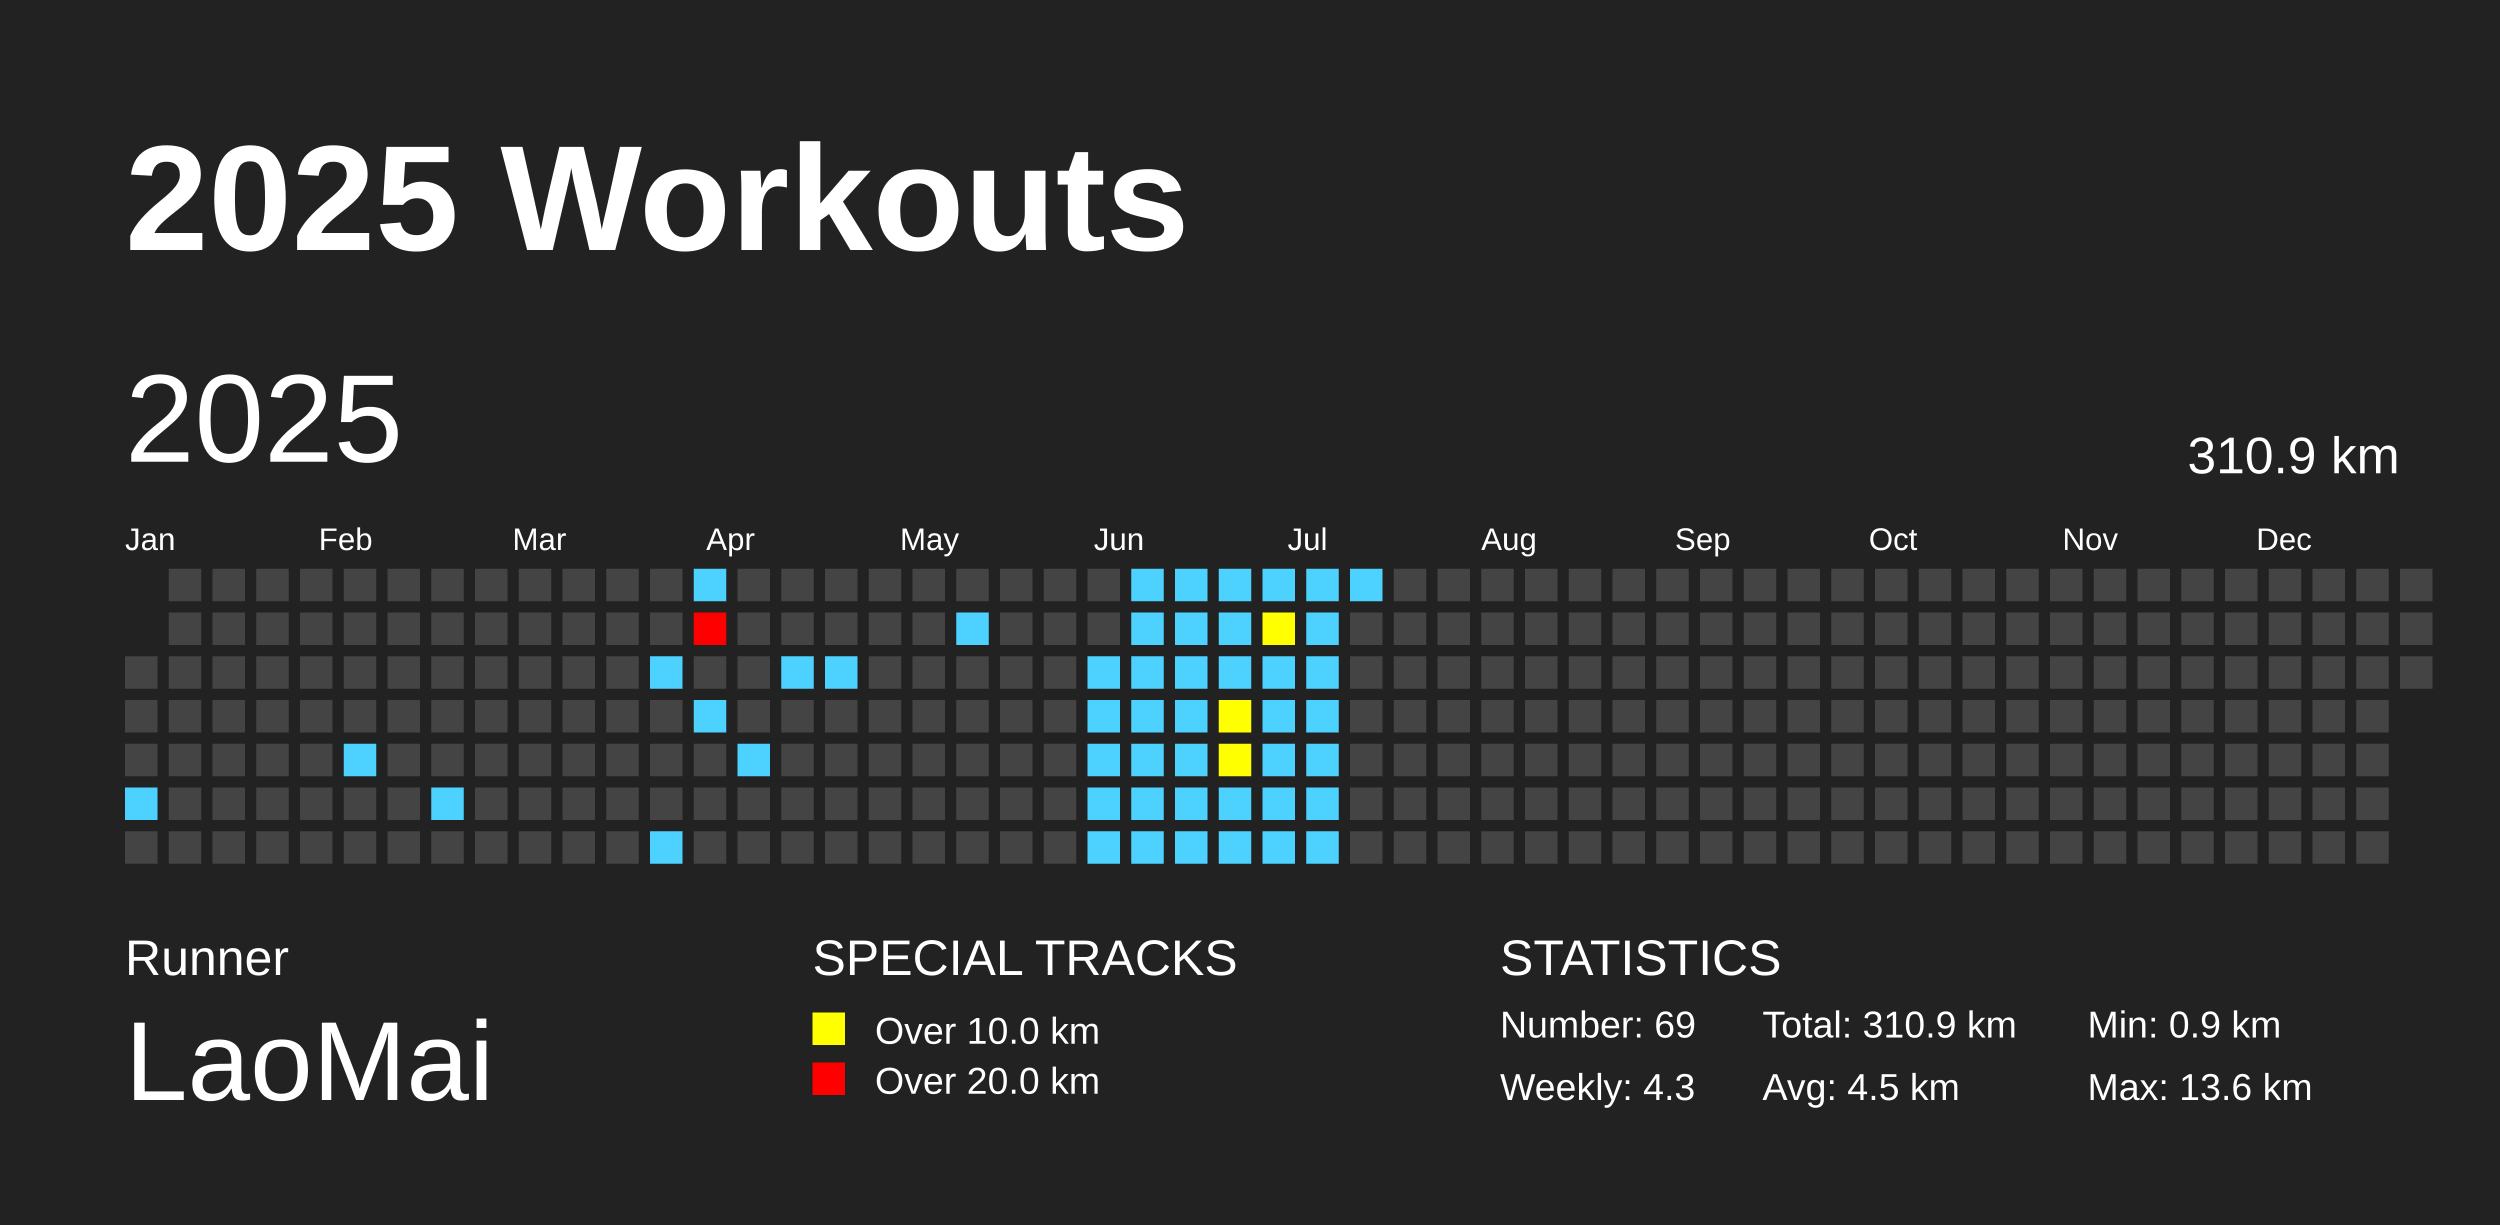
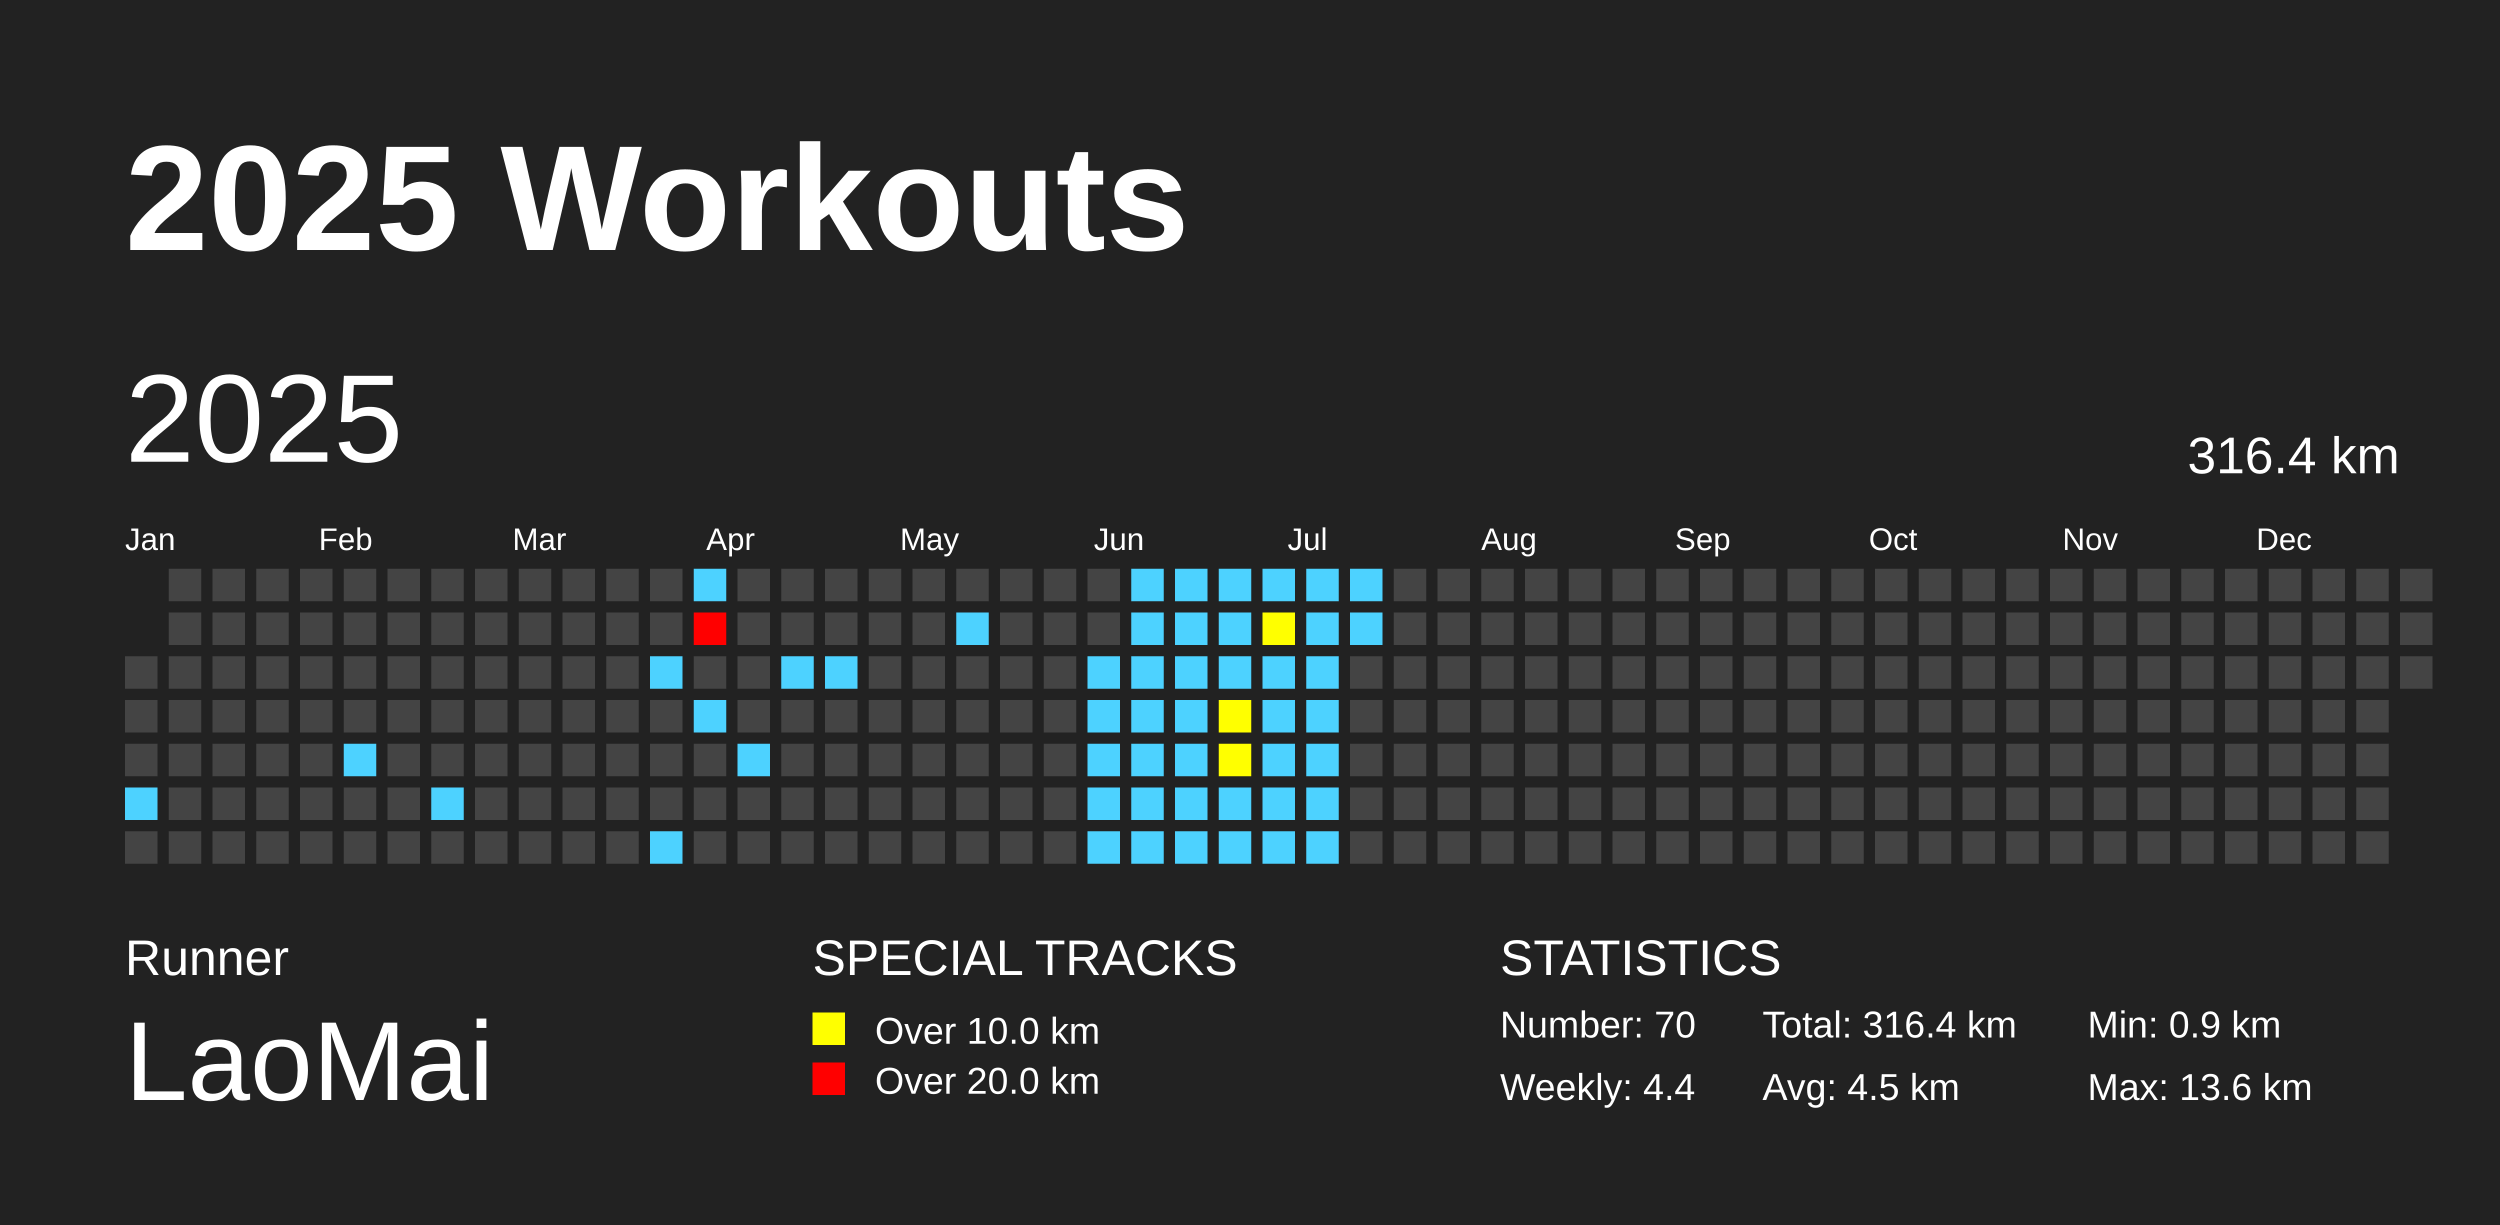
<svg xmlns="http://www.w3.org/2000/svg" baseProfile="full" height="98mm" version="1.1" viewBox="0,0,200,98" width="200mm">
  <defs />
  <rect fill="#222222" height="98" width="200" x="0" y="0" />
  <text fill="#FFFFFF" style="font-size:12px; font-family:Arial; font-weight:bold;" x="10" y="20">2025 Workouts</text>
  <text fill="#FFFFFF" style="font-size:4px; font-family:Arial" x="10" y="78">Runner</text>
  <text fill="#FFFFFF" style="font-size:9px; font-family:Arial" x="10" y="88">LaoMai</text>
  <text fill="#FFFFFF" style="font-size:4px; font-family:Arial" x="65" y="78">SPECIAL TRACKS</text>
  <rect fill="yellow" height="2.6" width="2.6" x="65" y="81" />
  <text fill="#FFFFFF" style="font-size:3px; font-family:Arial" x="70" y="83.5">Over 10.0 km</text>
  <rect fill="red" height="2.6" width="2.6" x="65" y="85" />
  <text fill="#FFFFFF" style="font-size:3px; font-family:Arial" x="70" y="87.5">Over 20.0 km</text>
  <text fill="#FFFFFF" style="font-size:4px; font-family:Arial" x="120" y="78">STATISTICS</text>
-   <text fill="#FFFFFF" style="font-size:3px; font-family:Arial" x="120" y="83">Number: 69</text>
-   <text fill="#FFFFFF" style="font-size:3px; font-family:Arial" x="120" y="88">Weekly: 4.3</text>
-   <text fill="#FFFFFF" style="font-size:3px; font-family:Arial" x="141" y="83">Total: 310.9 km</text>
+   <text fill="#FFFFFF" style="font-size:3px; font-family:Arial" x="120" y="83">Number: 70</text>
+   <text fill="#FFFFFF" style="font-size:3px; font-family:Arial" x="120" y="88">Weekly: 4.4</text>
+   <text fill="#FFFFFF" style="font-size:3px; font-family:Arial" x="141" y="83">Total: 316.4 km</text>
  <text fill="#FFFFFF" style="font-size:3px; font-family:Arial" x="141" y="88">Avg: 4.5 km</text>
  <text fill="#FFFFFF" style="font-size:3px; font-family:Arial" x="167" y="83">Min: 0.9 km</text>
  <text fill="#FFFFFF" style="font-size:3px; font-family:Arial" x="167" y="88">Max: 13.6 km</text>
  <text dominant-baseline="hanging" fill="#FFFFFF" style="font-size:10.0px; font-family:Arial;" x="10" y="30">2025</text>
-   <text dominant-baseline="hanging" fill="#FFFFFF" style="font-size:4.125px; font-family:Arial;" x="175" y="35">310.9 km</text>
+   <text dominant-baseline="hanging" fill="#FFFFFF" style="font-size:4.125px; font-family:Arial;" x="175" y="35">316.4 km</text>
  <text fill="#FFFFFF" style="font-size:2.5px; font-family:Arial" x="10.0" y="44">Jan</text>
  <text fill="#FFFFFF" style="font-size:2.5px; font-family:Arial" x="25.5" y="44">Feb</text>
  <text fill="#FFFFFF" style="font-size:2.5px; font-family:Arial" x="41.0" y="44">Mar</text>
  <text fill="#FFFFFF" style="font-size:2.5px; font-family:Arial" x="56.5" y="44">Apr</text>
  <text fill="#FFFFFF" style="font-size:2.5px; font-family:Arial" x="72.0" y="44">May</text>
  <text fill="#FFFFFF" style="font-size:2.5px; font-family:Arial" x="87.5" y="44">Jun</text>
  <text fill="#FFFFFF" style="font-size:2.5px; font-family:Arial" x="103.0" y="44">Jul</text>
  <text fill="#FFFFFF" style="font-size:2.5px; font-family:Arial" x="118.5" y="44">Aug</text>
  <text fill="#FFFFFF" style="font-size:2.5px; font-family:Arial" x="134.0" y="44">Sep</text>
  <text fill="#FFFFFF" style="font-size:2.5px; font-family:Arial" x="149.5" y="44">Oct</text>
  <text fill="#FFFFFF" style="font-size:2.5px; font-family:Arial" x="165.0" y="44">Nov</text>
  <text fill="#FFFFFF" style="font-size:2.5px; font-family:Arial" x="180.5" y="44">Dec</text>
  <rect fill="#444444" height="2.6" width="2.6" x="10.0" y="52.5" />
  <rect fill="#444444" height="2.6" width="2.6" x="10.0" y="56.0" />
  <rect fill="#444444" height="2.6" width="2.6" x="10.0" y="59.5" />
  <rect fill="#4DD2FF" height="2.6" width="2.6" x="10.0" y="63.0" />
  <rect fill="#444444" height="2.6" width="2.6" x="10.0" y="66.5" />
  <rect fill="#444444" height="2.6" width="2.6" x="13.5" y="45.5" />
  <rect fill="#444444" height="2.6" width="2.6" x="13.5" y="49.0" />
  <rect fill="#444444" height="2.6" width="2.6" x="13.5" y="52.5" />
  <rect fill="#444444" height="2.6" width="2.6" x="13.5" y="56.0" />
  <rect fill="#444444" height="2.6" width="2.6" x="13.5" y="59.5" />
  <rect fill="#444444" height="2.6" width="2.6" x="13.5" y="63.0" />
  <rect fill="#444444" height="2.6" width="2.6" x="13.5" y="66.5" />
  <rect fill="#444444" height="2.6" width="2.6" x="17.0" y="45.5" />
  <rect fill="#444444" height="2.6" width="2.6" x="17.0" y="49.0" />
  <rect fill="#444444" height="2.6" width="2.6" x="17.0" y="52.5" />
  <rect fill="#444444" height="2.6" width="2.6" x="17.0" y="56.0" />
  <rect fill="#444444" height="2.6" width="2.6" x="17.0" y="59.5" />
  <rect fill="#444444" height="2.6" width="2.6" x="17.0" y="63.0" />
  <rect fill="#444444" height="2.6" width="2.6" x="17.0" y="66.5" />
  <rect fill="#444444" height="2.6" width="2.6" x="20.5" y="45.5" />
  <rect fill="#444444" height="2.6" width="2.6" x="20.5" y="49.0" />
  <rect fill="#444444" height="2.6" width="2.6" x="20.5" y="52.5" />
  <rect fill="#444444" height="2.6" width="2.6" x="20.5" y="56.0" />
  <rect fill="#444444" height="2.6" width="2.6" x="20.5" y="59.5" />
  <rect fill="#444444" height="2.6" width="2.6" x="20.5" y="63.0" />
  <rect fill="#444444" height="2.6" width="2.6" x="20.5" y="66.5" />
  <rect fill="#444444" height="2.6" width="2.6" x="24.0" y="45.5" />
  <rect fill="#444444" height="2.6" width="2.6" x="24.0" y="49.0" />
  <rect fill="#444444" height="2.6" width="2.6" x="24.0" y="52.5" />
  <rect fill="#444444" height="2.6" width="2.6" x="24.0" y="56.0" />
  <rect fill="#444444" height="2.6" width="2.6" x="24.0" y="59.5" />
  <rect fill="#444444" height="2.6" width="2.6" x="24.0" y="63.0" />
  <rect fill="#444444" height="2.6" width="2.6" x="24.0" y="66.5" />
  <rect fill="#444444" height="2.6" width="2.6" x="27.5" y="45.5" />
  <rect fill="#444444" height="2.6" width="2.6" x="27.5" y="49.0" />
  <rect fill="#444444" height="2.6" width="2.6" x="27.5" y="52.5" />
  <rect fill="#444444" height="2.6" width="2.6" x="27.5" y="56.0" />
  <rect fill="#4DD2FF" height="2.6" width="2.6" x="27.5" y="59.5" />
  <rect fill="#444444" height="2.6" width="2.6" x="27.5" y="63.0" />
  <rect fill="#444444" height="2.6" width="2.6" x="27.5" y="66.5" />
  <rect fill="#444444" height="2.6" width="2.6" x="31.0" y="45.5" />
  <rect fill="#444444" height="2.6" width="2.6" x="31.0" y="49.0" />
  <rect fill="#444444" height="2.6" width="2.6" x="31.0" y="52.5" />
  <rect fill="#444444" height="2.6" width="2.6" x="31.0" y="56.0" />
  <rect fill="#444444" height="2.6" width="2.6" x="31.0" y="59.5" />
  <rect fill="#444444" height="2.6" width="2.6" x="31.0" y="63.0" />
  <rect fill="#444444" height="2.6" width="2.6" x="31.0" y="66.5" />
  <rect fill="#444444" height="2.6" width="2.6" x="34.5" y="45.5" />
  <rect fill="#444444" height="2.6" width="2.6" x="34.5" y="49.0" />
  <rect fill="#444444" height="2.6" width="2.6" x="34.5" y="52.5" />
  <rect fill="#444444" height="2.6" width="2.6" x="34.5" y="56.0" />
  <rect fill="#444444" height="2.6" width="2.6" x="34.5" y="59.5" />
  <rect fill="#4DD2FF" height="2.6" width="2.6" x="34.5" y="63.0" />
  <rect fill="#444444" height="2.6" width="2.6" x="34.5" y="66.5" />
  <rect fill="#444444" height="2.6" width="2.6" x="38.0" y="45.5" />
  <rect fill="#444444" height="2.6" width="2.6" x="38.0" y="49.0" />
  <rect fill="#444444" height="2.6" width="2.6" x="38.0" y="52.5" />
  <rect fill="#444444" height="2.6" width="2.6" x="38.0" y="56.0" />
  <rect fill="#444444" height="2.6" width="2.6" x="38.0" y="59.5" />
  <rect fill="#444444" height="2.6" width="2.6" x="38.0" y="63.0" />
  <rect fill="#444444" height="2.6" width="2.6" x="38.0" y="66.5" />
  <rect fill="#444444" height="2.6" width="2.6" x="41.5" y="45.5" />
  <rect fill="#444444" height="2.6" width="2.6" x="41.5" y="49.0" />
  <rect fill="#444444" height="2.6" width="2.6" x="41.5" y="52.5" />
  <rect fill="#444444" height="2.6" width="2.6" x="41.5" y="56.0" />
  <rect fill="#444444" height="2.6" width="2.6" x="41.5" y="59.5" />
  <rect fill="#444444" height="2.6" width="2.6" x="41.5" y="63.0" />
  <rect fill="#444444" height="2.6" width="2.6" x="41.5" y="66.5" />
  <rect fill="#444444" height="2.6" width="2.6" x="45.0" y="45.5" />
  <rect fill="#444444" height="2.6" width="2.6" x="45.0" y="49.0" />
  <rect fill="#444444" height="2.6" width="2.6" x="45.0" y="52.5" />
  <rect fill="#444444" height="2.6" width="2.6" x="45.0" y="56.0" />
  <rect fill="#444444" height="2.6" width="2.6" x="45.0" y="59.5" />
  <rect fill="#444444" height="2.6" width="2.6" x="45.0" y="63.0" />
  <rect fill="#444444" height="2.6" width="2.6" x="45.0" y="66.5" />
  <rect fill="#444444" height="2.6" width="2.6" x="48.5" y="45.5" />
  <rect fill="#444444" height="2.6" width="2.6" x="48.5" y="49.0" />
  <rect fill="#444444" height="2.6" width="2.6" x="48.5" y="52.5" />
  <rect fill="#444444" height="2.6" width="2.6" x="48.5" y="56.0" />
  <rect fill="#444444" height="2.6" width="2.6" x="48.5" y="59.5" />
  <rect fill="#444444" height="2.6" width="2.6" x="48.5" y="63.0" />
  <rect fill="#444444" height="2.6" width="2.6" x="48.5" y="66.5" />
  <rect fill="#444444" height="2.6" width="2.6" x="52.0" y="45.5" />
  <rect fill="#444444" height="2.6" width="2.6" x="52.0" y="49.0" />
  <rect fill="#4DD2FF" height="2.6" width="2.6" x="52.0" y="52.5" />
  <rect fill="#444444" height="2.6" width="2.6" x="52.0" y="56.0" />
  <rect fill="#444444" height="2.6" width="2.6" x="52.0" y="59.5" />
  <rect fill="#444444" height="2.6" width="2.6" x="52.0" y="63.0" />
  <rect fill="#4DD2FF" height="2.6" width="2.6" x="52.0" y="66.5" />
  <rect fill="#4DD2FF" height="2.6" width="2.6" x="55.5" y="45.5" />
  <rect fill="red" height="2.6" width="2.6" x="55.5" y="49.0" />
  <rect fill="#444444" height="2.6" width="2.6" x="55.5" y="52.5" />
  <rect fill="#4DD2FF" height="2.6" width="2.6" x="55.5" y="56.0" />
  <rect fill="#444444" height="2.6" width="2.6" x="55.5" y="59.5" />
  <rect fill="#444444" height="2.6" width="2.6" x="55.5" y="63.0" />
  <rect fill="#444444" height="2.6" width="2.6" x="55.5" y="66.5" />
  <rect fill="#444444" height="2.6" width="2.6" x="59.0" y="45.5" />
  <rect fill="#444444" height="2.6" width="2.6" x="59.0" y="49.0" />
  <rect fill="#444444" height="2.6" width="2.6" x="59.0" y="52.5" />
  <rect fill="#444444" height="2.6" width="2.6" x="59.0" y="56.0" />
  <rect fill="#4DD2FF" height="2.6" width="2.6" x="59.0" y="59.5" />
  <rect fill="#444444" height="2.6" width="2.6" x="59.0" y="63.0" />
  <rect fill="#444444" height="2.6" width="2.6" x="59.0" y="66.5" />
  <rect fill="#444444" height="2.6" width="2.6" x="62.5" y="45.5" />
  <rect fill="#444444" height="2.6" width="2.6" x="62.5" y="49.0" />
  <rect fill="#4DD2FF" height="2.6" width="2.6" x="62.5" y="52.5" />
  <rect fill="#444444" height="2.6" width="2.6" x="62.5" y="56.0" />
  <rect fill="#444444" height="2.6" width="2.6" x="62.5" y="59.5" />
  <rect fill="#444444" height="2.6" width="2.6" x="62.5" y="63.0" />
  <rect fill="#444444" height="2.6" width="2.6" x="62.5" y="66.5" />
  <rect fill="#444444" height="2.6" width="2.6" x="66.0" y="45.5" />
  <rect fill="#444444" height="2.6" width="2.6" x="66.0" y="49.0" />
  <rect fill="#4DD2FF" height="2.6" width="2.6" x="66.0" y="52.5" />
  <rect fill="#444444" height="2.6" width="2.6" x="66.0" y="56.0" />
  <rect fill="#444444" height="2.6" width="2.6" x="66.0" y="59.5" />
  <rect fill="#444444" height="2.6" width="2.6" x="66.0" y="63.0" />
  <rect fill="#444444" height="2.6" width="2.6" x="66.0" y="66.5" />
  <rect fill="#444444" height="2.6" width="2.6" x="69.5" y="45.5" />
  <rect fill="#444444" height="2.6" width="2.6" x="69.5" y="49.0" />
  <rect fill="#444444" height="2.6" width="2.6" x="69.5" y="52.5" />
  <rect fill="#444444" height="2.6" width="2.6" x="69.5" y="56.0" />
  <rect fill="#444444" height="2.6" width="2.6" x="69.5" y="59.5" />
  <rect fill="#444444" height="2.6" width="2.6" x="69.5" y="63.0" />
  <rect fill="#444444" height="2.6" width="2.6" x="69.5" y="66.5" />
  <rect fill="#444444" height="2.6" width="2.6" x="73.0" y="45.5" />
  <rect fill="#444444" height="2.6" width="2.6" x="73.0" y="49.0" />
  <rect fill="#444444" height="2.6" width="2.6" x="73.0" y="52.5" />
  <rect fill="#444444" height="2.6" width="2.6" x="73.0" y="56.0" />
  <rect fill="#444444" height="2.6" width="2.6" x="73.0" y="59.5" />
  <rect fill="#444444" height="2.6" width="2.6" x="73.0" y="63.0" />
  <rect fill="#444444" height="2.6" width="2.6" x="73.0" y="66.5" />
  <rect fill="#444444" height="2.6" width="2.6" x="76.5" y="45.5" />
  <rect fill="#4DD2FF" height="2.6" width="2.6" x="76.5" y="49.0" />
  <rect fill="#444444" height="2.6" width="2.6" x="76.5" y="52.5" />
  <rect fill="#444444" height="2.6" width="2.6" x="76.5" y="56.0" />
  <rect fill="#444444" height="2.6" width="2.6" x="76.5" y="59.5" />
  <rect fill="#444444" height="2.6" width="2.6" x="76.5" y="63.0" />
  <rect fill="#444444" height="2.6" width="2.6" x="76.5" y="66.5" />
  <rect fill="#444444" height="2.6" width="2.6" x="80.0" y="45.5" />
  <rect fill="#444444" height="2.6" width="2.6" x="80.0" y="49.0" />
  <rect fill="#444444" height="2.6" width="2.6" x="80.0" y="52.5" />
  <rect fill="#444444" height="2.6" width="2.6" x="80.0" y="56.0" />
  <rect fill="#444444" height="2.6" width="2.6" x="80.0" y="59.5" />
  <rect fill="#444444" height="2.6" width="2.6" x="80.0" y="63.0" />
  <rect fill="#444444" height="2.6" width="2.6" x="80.0" y="66.5" />
  <rect fill="#444444" height="2.6" width="2.6" x="83.5" y="45.5" />
  <rect fill="#444444" height="2.6" width="2.6" x="83.5" y="49.0" />
  <rect fill="#444444" height="2.6" width="2.6" x="83.5" y="52.5" />
  <rect fill="#444444" height="2.6" width="2.6" x="83.5" y="56.0" />
  <rect fill="#444444" height="2.6" width="2.6" x="83.5" y="59.5" />
  <rect fill="#444444" height="2.6" width="2.6" x="83.5" y="63.0" />
  <rect fill="#444444" height="2.6" width="2.6" x="83.5" y="66.5" />
  <rect fill="#444444" height="2.6" width="2.6" x="87.0" y="45.5" />
  <rect fill="#444444" height="2.6" width="2.6" x="87.0" y="49.0" />
  <rect fill="#4DD2FF" height="2.6" width="2.6" x="87.0" y="52.5" />
  <rect fill="#4DD2FF" height="2.6" width="2.6" x="87.0" y="56.0" />
  <rect fill="#4DD2FF" height="2.6" width="2.6" x="87.0" y="59.5" />
  <rect fill="#4DD2FF" height="2.6" width="2.6" x="87.0" y="63.0" />
  <rect fill="#4DD2FF" height="2.6" width="2.6" x="87.0" y="66.5" />
  <rect fill="#4DD2FF" height="2.6" width="2.6" x="90.5" y="45.5" />
  <rect fill="#4DD2FF" height="2.6" width="2.6" x="90.5" y="49.0" />
  <rect fill="#4DD2FF" height="2.6" width="2.6" x="90.5" y="52.5" />
  <rect fill="#4DD2FF" height="2.6" width="2.6" x="90.5" y="56.0" />
  <rect fill="#4DD2FF" height="2.6" width="2.6" x="90.5" y="59.5" />
  <rect fill="#4DD2FF" height="2.6" width="2.6" x="90.5" y="63.0" />
  <rect fill="#4DD2FF" height="2.6" width="2.6" x="90.5" y="66.5" />
  <rect fill="#4DD2FF" height="2.6" width="2.6" x="94.0" y="45.5" />
  <rect fill="#4DD2FF" height="2.6" width="2.6" x="94.0" y="49.0" />
  <rect fill="#4DD2FF" height="2.6" width="2.6" x="94.0" y="52.5" />
  <rect fill="#4DD2FF" height="2.6" width="2.6" x="94.0" y="56.0" />
  <rect fill="#4DD2FF" height="2.6" width="2.6" x="94.0" y="59.5" />
  <rect fill="#4DD2FF" height="2.6" width="2.6" x="94.0" y="63.0" />
  <rect fill="#4DD2FF" height="2.6" width="2.6" x="94.0" y="66.5" />
  <rect fill="#4DD2FF" height="2.6" width="2.6" x="97.5" y="45.5" />
  <rect fill="#4DD2FF" height="2.6" width="2.6" x="97.5" y="49.0" />
  <rect fill="#4DD2FF" height="2.6" width="2.6" x="97.5" y="52.5" />
  <rect fill="yellow" height="2.6" width="2.6" x="97.5" y="56.0" />
  <rect fill="yellow" height="2.6" width="2.6" x="97.5" y="59.5" />
  <rect fill="#4DD2FF" height="2.6" width="2.6" x="97.5" y="63.0" />
  <rect fill="#4DD2FF" height="2.6" width="2.6" x="97.5" y="66.5" />
  <rect fill="#4DD2FF" height="2.6" width="2.6" x="101.0" y="45.5" />
  <rect fill="yellow" height="2.6" width="2.6" x="101.0" y="49.0" />
  <rect fill="#4DD2FF" height="2.6" width="2.6" x="101.0" y="52.5" />
  <rect fill="#4DD2FF" height="2.6" width="2.6" x="101.0" y="56.0" />
  <rect fill="#4DD2FF" height="2.6" width="2.6" x="101.0" y="59.5" />
  <rect fill="#4DD2FF" height="2.6" width="2.6" x="101.0" y="63.0" />
  <rect fill="#4DD2FF" height="2.6" width="2.6" x="101.0" y="66.5" />
  <rect fill="#4DD2FF" height="2.6" width="2.6" x="104.5" y="45.5" />
  <rect fill="#4DD2FF" height="2.6" width="2.6" x="104.5" y="49.0" />
  <rect fill="#4DD2FF" height="2.6" width="2.6" x="104.5" y="52.5" />
  <rect fill="#4DD2FF" height="2.6" width="2.6" x="104.5" y="56.0" />
  <rect fill="#4DD2FF" height="2.6" width="2.6" x="104.5" y="59.5" />
  <rect fill="#4DD2FF" height="2.6" width="2.6" x="104.5" y="63.0" />
  <rect fill="#4DD2FF" height="2.6" width="2.6" x="104.5" y="66.5" />
  <rect fill="#4DD2FF" height="2.6" width="2.6" x="108.0" y="45.5" />
-   <rect fill="#444444" height="2.6" width="2.6" x="108.0" y="49.0" />
+   <rect fill="#4DD2FF" height="2.6" width="2.6" x="108.0" y="49.0" />
  <rect fill="#444444" height="2.6" width="2.6" x="108.0" y="52.5" />
  <rect fill="#444444" height="2.6" width="2.6" x="108.0" y="56.0" />
  <rect fill="#444444" height="2.6" width="2.6" x="108.0" y="59.5" />
  <rect fill="#444444" height="2.6" width="2.6" x="108.0" y="63.0" />
  <rect fill="#444444" height="2.6" width="2.6" x="108.0" y="66.5" />
  <rect fill="#444444" height="2.6" width="2.6" x="111.5" y="45.5" />
  <rect fill="#444444" height="2.6" width="2.6" x="111.5" y="49.0" />
  <rect fill="#444444" height="2.6" width="2.6" x="111.5" y="52.5" />
  <rect fill="#444444" height="2.6" width="2.6" x="111.5" y="56.0" />
  <rect fill="#444444" height="2.6" width="2.6" x="111.5" y="59.5" />
  <rect fill="#444444" height="2.6" width="2.6" x="111.5" y="63.0" />
  <rect fill="#444444" height="2.6" width="2.6" x="111.5" y="66.5" />
  <rect fill="#444444" height="2.6" width="2.6" x="115.0" y="45.5" />
  <rect fill="#444444" height="2.6" width="2.6" x="115.0" y="49.0" />
  <rect fill="#444444" height="2.6" width="2.6" x="115.0" y="52.5" />
  <rect fill="#444444" height="2.6" width="2.6" x="115.0" y="56.0" />
  <rect fill="#444444" height="2.6" width="2.6" x="115.0" y="59.5" />
  <rect fill="#444444" height="2.6" width="2.6" x="115.0" y="63.0" />
  <rect fill="#444444" height="2.6" width="2.6" x="115.0" y="66.5" />
  <rect fill="#444444" height="2.6" width="2.6" x="118.5" y="45.5" />
  <rect fill="#444444" height="2.6" width="2.6" x="118.5" y="49.0" />
  <rect fill="#444444" height="2.6" width="2.6" x="118.5" y="52.5" />
  <rect fill="#444444" height="2.6" width="2.6" x="118.5" y="56.0" />
  <rect fill="#444444" height="2.6" width="2.6" x="118.5" y="59.5" />
  <rect fill="#444444" height="2.6" width="2.6" x="118.5" y="63.0" />
  <rect fill="#444444" height="2.6" width="2.6" x="118.5" y="66.5" />
  <rect fill="#444444" height="2.6" width="2.6" x="122.0" y="45.5" />
  <rect fill="#444444" height="2.6" width="2.6" x="122.0" y="49.0" />
  <rect fill="#444444" height="2.6" width="2.6" x="122.0" y="52.5" />
  <rect fill="#444444" height="2.6" width="2.6" x="122.0" y="56.0" />
  <rect fill="#444444" height="2.6" width="2.6" x="122.0" y="59.5" />
  <rect fill="#444444" height="2.6" width="2.6" x="122.0" y="63.0" />
  <rect fill="#444444" height="2.6" width="2.6" x="122.0" y="66.5" />
  <rect fill="#444444" height="2.6" width="2.6" x="125.5" y="45.5" />
  <rect fill="#444444" height="2.6" width="2.6" x="125.5" y="49.0" />
  <rect fill="#444444" height="2.6" width="2.6" x="125.5" y="52.5" />
  <rect fill="#444444" height="2.6" width="2.6" x="125.5" y="56.0" />
  <rect fill="#444444" height="2.6" width="2.6" x="125.5" y="59.5" />
  <rect fill="#444444" height="2.6" width="2.6" x="125.5" y="63.0" />
  <rect fill="#444444" height="2.6" width="2.6" x="125.5" y="66.5" />
  <rect fill="#444444" height="2.6" width="2.6" x="129.0" y="45.5" />
  <rect fill="#444444" height="2.6" width="2.6" x="129.0" y="49.0" />
  <rect fill="#444444" height="2.6" width="2.6" x="129.0" y="52.5" />
  <rect fill="#444444" height="2.6" width="2.6" x="129.0" y="56.0" />
  <rect fill="#444444" height="2.6" width="2.6" x="129.0" y="59.5" />
  <rect fill="#444444" height="2.6" width="2.6" x="129.0" y="63.0" />
  <rect fill="#444444" height="2.6" width="2.6" x="129.0" y="66.5" />
  <rect fill="#444444" height="2.6" width="2.6" x="132.5" y="45.5" />
  <rect fill="#444444" height="2.6" width="2.6" x="132.5" y="49.0" />
  <rect fill="#444444" height="2.6" width="2.6" x="132.5" y="52.5" />
  <rect fill="#444444" height="2.6" width="2.6" x="132.5" y="56.0" />
  <rect fill="#444444" height="2.6" width="2.6" x="132.5" y="59.5" />
  <rect fill="#444444" height="2.6" width="2.6" x="132.5" y="63.0" />
  <rect fill="#444444" height="2.6" width="2.6" x="132.5" y="66.5" />
  <rect fill="#444444" height="2.6" width="2.6" x="136.0" y="45.5" />
  <rect fill="#444444" height="2.6" width="2.6" x="136.0" y="49.0" />
  <rect fill="#444444" height="2.6" width="2.6" x="136.0" y="52.5" />
  <rect fill="#444444" height="2.6" width="2.6" x="136.0" y="56.0" />
  <rect fill="#444444" height="2.6" width="2.6" x="136.0" y="59.5" />
  <rect fill="#444444" height="2.6" width="2.6" x="136.0" y="63.0" />
  <rect fill="#444444" height="2.6" width="2.6" x="136.0" y="66.5" />
  <rect fill="#444444" height="2.6" width="2.6" x="139.5" y="45.5" />
  <rect fill="#444444" height="2.6" width="2.6" x="139.5" y="49.0" />
  <rect fill="#444444" height="2.6" width="2.6" x="139.5" y="52.5" />
  <rect fill="#444444" height="2.6" width="2.6" x="139.5" y="56.0" />
  <rect fill="#444444" height="2.6" width="2.6" x="139.5" y="59.5" />
  <rect fill="#444444" height="2.6" width="2.6" x="139.5" y="63.0" />
  <rect fill="#444444" height="2.6" width="2.6" x="139.5" y="66.5" />
  <rect fill="#444444" height="2.6" width="2.6" x="143.0" y="45.5" />
  <rect fill="#444444" height="2.6" width="2.6" x="143.0" y="49.0" />
  <rect fill="#444444" height="2.6" width="2.6" x="143.0" y="52.5" />
  <rect fill="#444444" height="2.6" width="2.6" x="143.0" y="56.0" />
  <rect fill="#444444" height="2.6" width="2.6" x="143.0" y="59.5" />
  <rect fill="#444444" height="2.6" width="2.6" x="143.0" y="63.0" />
  <rect fill="#444444" height="2.6" width="2.6" x="143.0" y="66.5" />
  <rect fill="#444444" height="2.6" width="2.6" x="146.5" y="45.5" />
  <rect fill="#444444" height="2.6" width="2.6" x="146.5" y="49.0" />
  <rect fill="#444444" height="2.6" width="2.6" x="146.5" y="52.5" />
  <rect fill="#444444" height="2.6" width="2.6" x="146.5" y="56.0" />
  <rect fill="#444444" height="2.6" width="2.6" x="146.5" y="59.5" />
  <rect fill="#444444" height="2.6" width="2.6" x="146.5" y="63.0" />
  <rect fill="#444444" height="2.6" width="2.6" x="146.5" y="66.5" />
  <rect fill="#444444" height="2.6" width="2.6" x="150.0" y="45.5" />
  <rect fill="#444444" height="2.6" width="2.6" x="150.0" y="49.0" />
  <rect fill="#444444" height="2.6" width="2.6" x="150.0" y="52.5" />
  <rect fill="#444444" height="2.6" width="2.6" x="150.0" y="56.0" />
  <rect fill="#444444" height="2.6" width="2.6" x="150.0" y="59.5" />
  <rect fill="#444444" height="2.6" width="2.6" x="150.0" y="63.0" />
  <rect fill="#444444" height="2.6" width="2.6" x="150.0" y="66.5" />
  <rect fill="#444444" height="2.6" width="2.6" x="153.5" y="45.5" />
  <rect fill="#444444" height="2.6" width="2.6" x="153.5" y="49.0" />
  <rect fill="#444444" height="2.6" width="2.6" x="153.5" y="52.5" />
  <rect fill="#444444" height="2.6" width="2.6" x="153.5" y="56.0" />
  <rect fill="#444444" height="2.6" width="2.6" x="153.5" y="59.5" />
  <rect fill="#444444" height="2.6" width="2.6" x="153.5" y="63.0" />
  <rect fill="#444444" height="2.6" width="2.6" x="153.5" y="66.5" />
  <rect fill="#444444" height="2.6" width="2.6" x="157.0" y="45.5" />
  <rect fill="#444444" height="2.6" width="2.6" x="157.0" y="49.0" />
  <rect fill="#444444" height="2.6" width="2.6" x="157.0" y="52.5" />
  <rect fill="#444444" height="2.6" width="2.6" x="157.0" y="56.0" />
  <rect fill="#444444" height="2.6" width="2.6" x="157.0" y="59.5" />
  <rect fill="#444444" height="2.6" width="2.6" x="157.0" y="63.0" />
  <rect fill="#444444" height="2.6" width="2.6" x="157.0" y="66.5" />
  <rect fill="#444444" height="2.6" width="2.6" x="160.5" y="45.5" />
  <rect fill="#444444" height="2.6" width="2.6" x="160.5" y="49.0" />
  <rect fill="#444444" height="2.6" width="2.6" x="160.5" y="52.5" />
  <rect fill="#444444" height="2.6" width="2.6" x="160.5" y="56.0" />
  <rect fill="#444444" height="2.6" width="2.6" x="160.5" y="59.5" />
  <rect fill="#444444" height="2.6" width="2.6" x="160.5" y="63.0" />
  <rect fill="#444444" height="2.6" width="2.6" x="160.5" y="66.5" />
  <rect fill="#444444" height="2.6" width="2.6" x="164.0" y="45.5" />
  <rect fill="#444444" height="2.6" width="2.6" x="164.0" y="49.0" />
  <rect fill="#444444" height="2.6" width="2.6" x="164.0" y="52.5" />
  <rect fill="#444444" height="2.6" width="2.6" x="164.0" y="56.0" />
  <rect fill="#444444" height="2.6" width="2.6" x="164.0" y="59.5" />
  <rect fill="#444444" height="2.6" width="2.6" x="164.0" y="63.0" />
  <rect fill="#444444" height="2.6" width="2.6" x="164.0" y="66.5" />
  <rect fill="#444444" height="2.6" width="2.6" x="167.5" y="45.5" />
  <rect fill="#444444" height="2.6" width="2.6" x="167.5" y="49.0" />
  <rect fill="#444444" height="2.6" width="2.6" x="167.5" y="52.5" />
  <rect fill="#444444" height="2.6" width="2.6" x="167.5" y="56.0" />
  <rect fill="#444444" height="2.6" width="2.6" x="167.5" y="59.5" />
  <rect fill="#444444" height="2.6" width="2.6" x="167.5" y="63.0" />
  <rect fill="#444444" height="2.6" width="2.6" x="167.5" y="66.5" />
  <rect fill="#444444" height="2.6" width="2.6" x="171.0" y="45.5" />
  <rect fill="#444444" height="2.6" width="2.6" x="171.0" y="49.0" />
  <rect fill="#444444" height="2.6" width="2.6" x="171.0" y="52.5" />
  <rect fill="#444444" height="2.6" width="2.6" x="171.0" y="56.0" />
  <rect fill="#444444" height="2.6" width="2.6" x="171.0" y="59.5" />
  <rect fill="#444444" height="2.6" width="2.6" x="171.0" y="63.0" />
  <rect fill="#444444" height="2.6" width="2.6" x="171.0" y="66.5" />
  <rect fill="#444444" height="2.6" width="2.6" x="174.5" y="45.5" />
  <rect fill="#444444" height="2.6" width="2.6" x="174.5" y="49.0" />
  <rect fill="#444444" height="2.6" width="2.6" x="174.5" y="52.5" />
  <rect fill="#444444" height="2.6" width="2.6" x="174.5" y="56.0" />
  <rect fill="#444444" height="2.6" width="2.6" x="174.5" y="59.5" />
  <rect fill="#444444" height="2.6" width="2.6" x="174.5" y="63.0" />
  <rect fill="#444444" height="2.6" width="2.6" x="174.5" y="66.5" />
  <rect fill="#444444" height="2.6" width="2.6" x="178.0" y="45.5" />
  <rect fill="#444444" height="2.6" width="2.6" x="178.0" y="49.0" />
  <rect fill="#444444" height="2.6" width="2.6" x="178.0" y="52.5" />
  <rect fill="#444444" height="2.6" width="2.6" x="178.0" y="56.0" />
  <rect fill="#444444" height="2.6" width="2.6" x="178.0" y="59.5" />
  <rect fill="#444444" height="2.6" width="2.6" x="178.0" y="63.0" />
  <rect fill="#444444" height="2.6" width="2.6" x="178.0" y="66.5" />
  <rect fill="#444444" height="2.6" width="2.6" x="181.5" y="45.5" />
  <rect fill="#444444" height="2.6" width="2.6" x="181.5" y="49.0" />
  <rect fill="#444444" height="2.6" width="2.6" x="181.5" y="52.5" />
  <rect fill="#444444" height="2.6" width="2.6" x="181.5" y="56.0" />
  <rect fill="#444444" height="2.6" width="2.6" x="181.5" y="59.5" />
  <rect fill="#444444" height="2.6" width="2.6" x="181.5" y="63.0" />
  <rect fill="#444444" height="2.6" width="2.6" x="181.5" y="66.5" />
  <rect fill="#444444" height="2.6" width="2.6" x="185.0" y="45.5" />
  <rect fill="#444444" height="2.6" width="2.6" x="185.0" y="49.0" />
  <rect fill="#444444" height="2.6" width="2.6" x="185.0" y="52.5" />
  <rect fill="#444444" height="2.6" width="2.6" x="185.0" y="56.0" />
  <rect fill="#444444" height="2.6" width="2.6" x="185.0" y="59.5" />
  <rect fill="#444444" height="2.6" width="2.6" x="185.0" y="63.0" />
  <rect fill="#444444" height="2.6" width="2.6" x="185.0" y="66.5" />
  <rect fill="#444444" height="2.6" width="2.6" x="188.5" y="45.5" />
  <rect fill="#444444" height="2.6" width="2.6" x="188.5" y="49.0" />
  <rect fill="#444444" height="2.6" width="2.6" x="188.5" y="52.5" />
  <rect fill="#444444" height="2.6" width="2.6" x="188.5" y="56.0" />
  <rect fill="#444444" height="2.6" width="2.6" x="188.5" y="59.5" />
  <rect fill="#444444" height="2.6" width="2.6" x="188.5" y="63.0" />
  <rect fill="#444444" height="2.6" width="2.6" x="188.5" y="66.5" />
  <rect fill="#444444" height="2.6" width="2.6" x="192.0" y="45.5" />
  <rect fill="#444444" height="2.6" width="2.6" x="192.0" y="49.0" />
  <rect fill="#444444" height="2.6" width="2.6" x="192.0" y="52.5" />
</svg>
